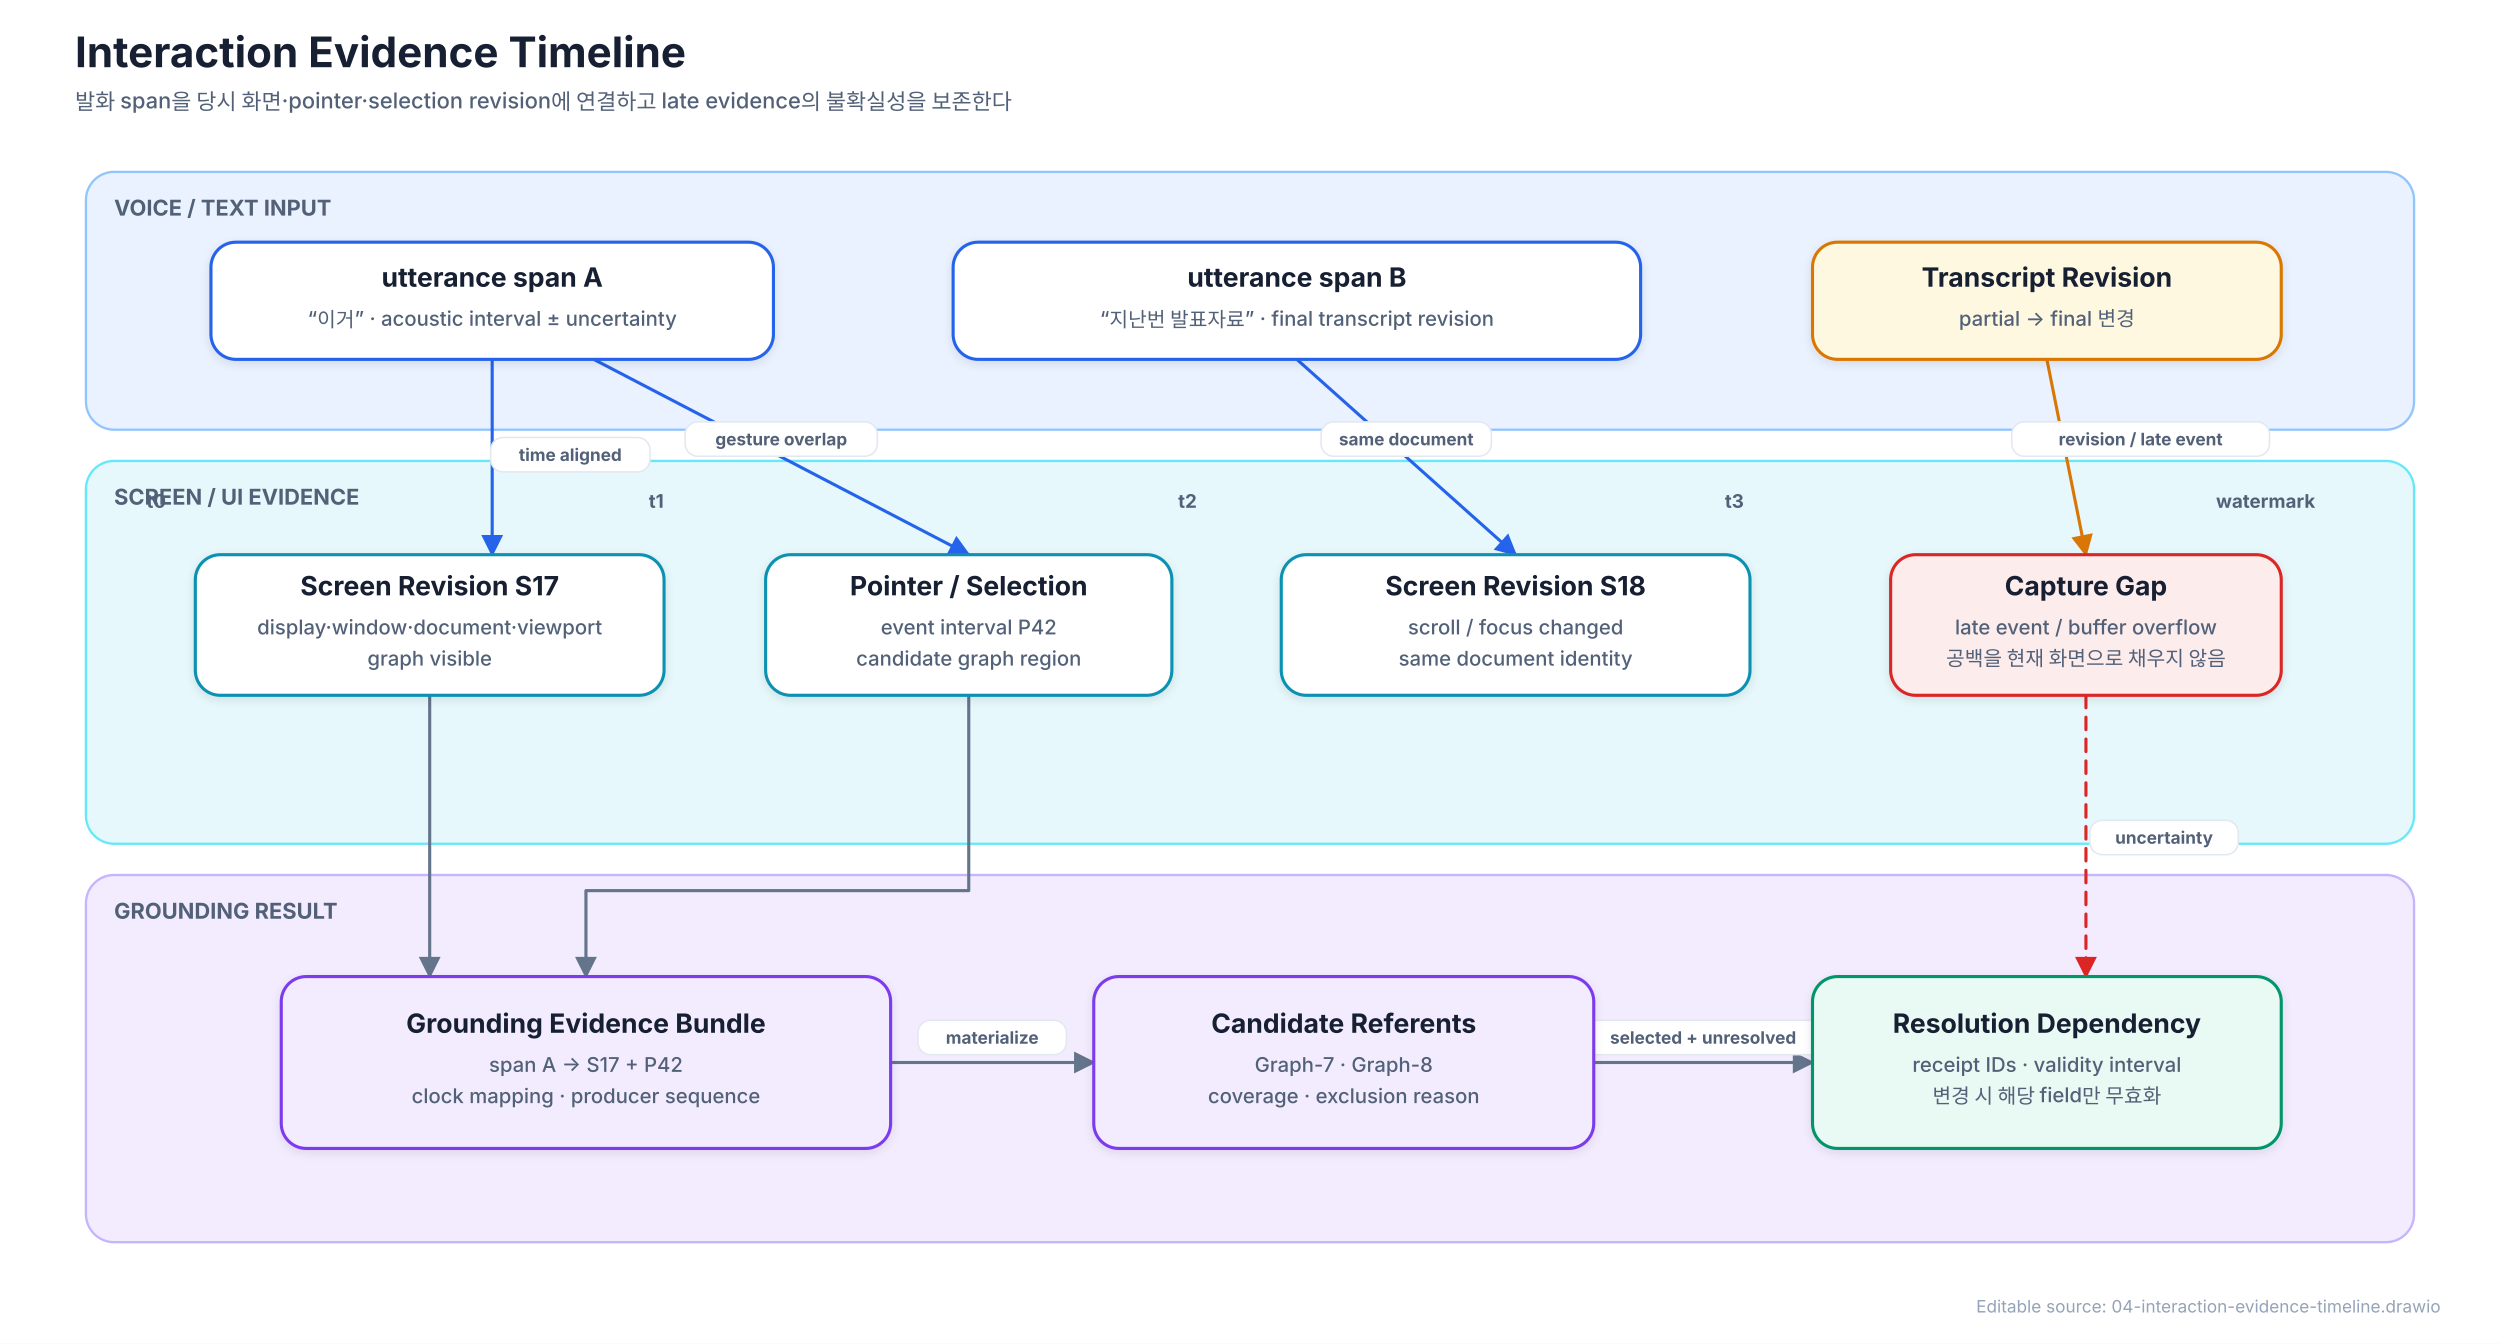
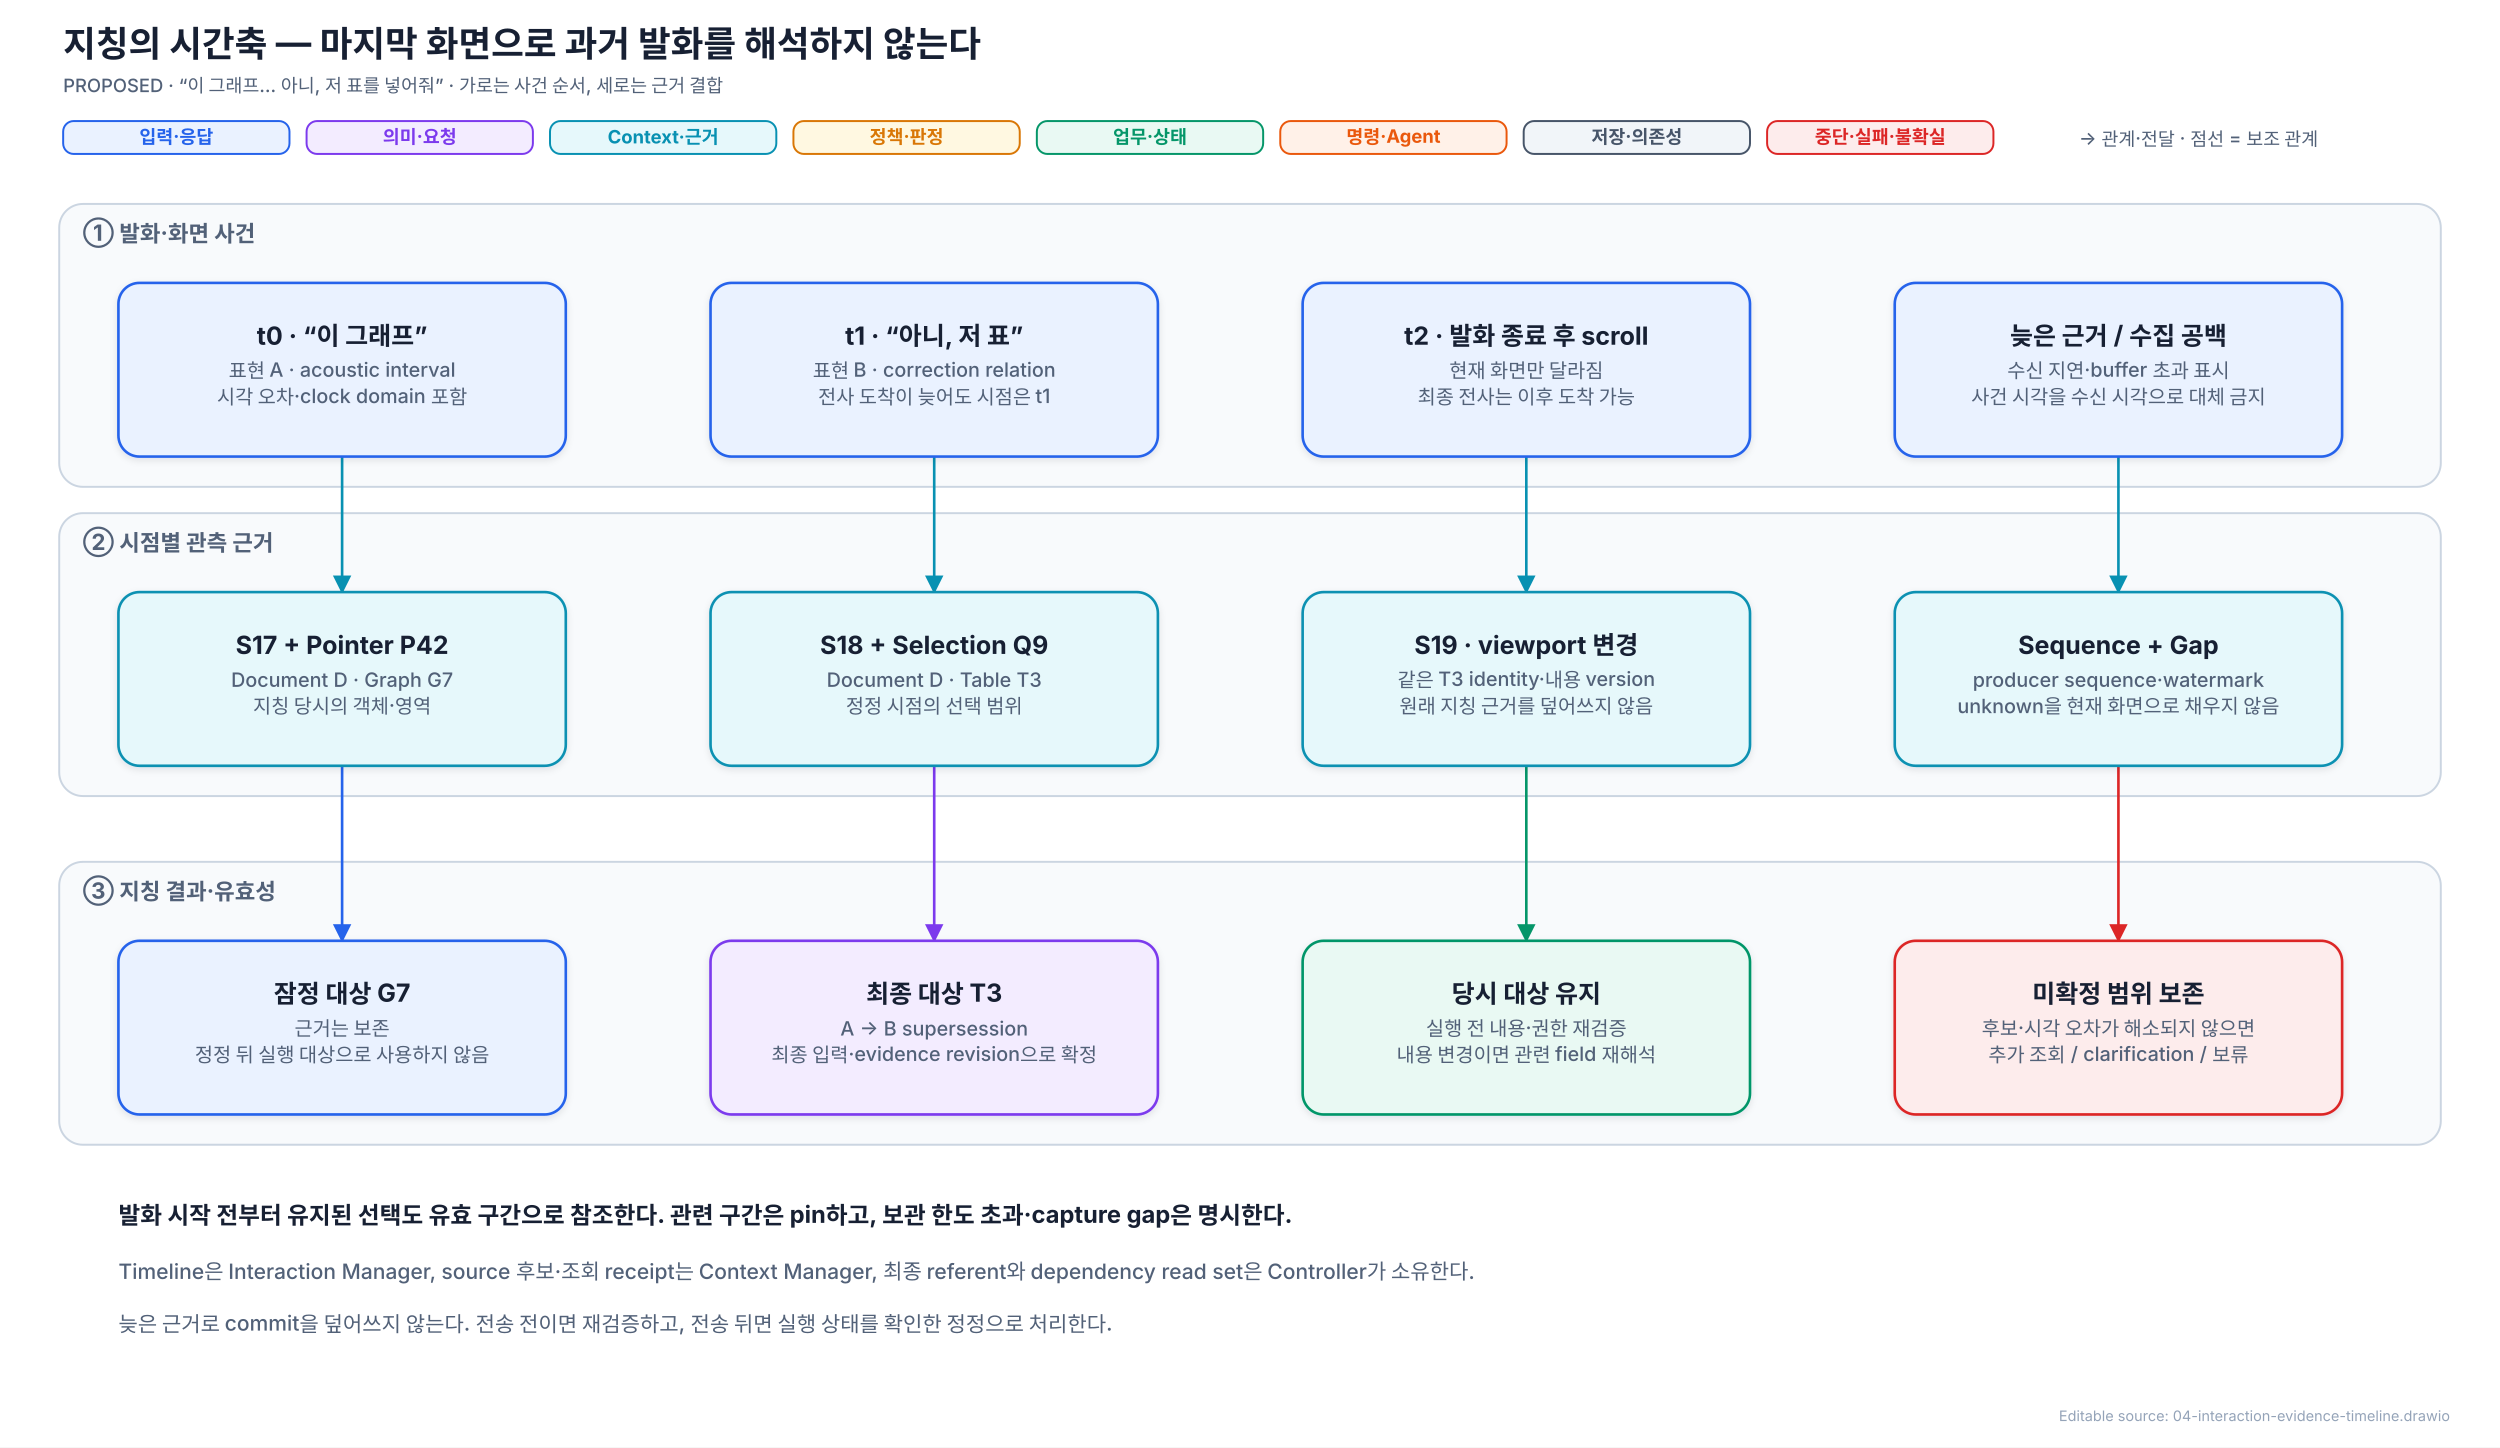
- <svg xmlns="http://www.w3.org/2000/svg" width="1600" height="860" viewBox="0 0 1600 860" role="img" aria-labelledby="title desc">
+ <svg xmlns="http://www.w3.org/2000/svg" width="1900" height="1100" viewBox="0 0 1900 1100" role="img" aria-labelledby="title desc">
  <defs>
    <marker id="arrow" viewBox="0 0 10 10" refX="9" refY="5" markerWidth="7" markerHeight="7" orient="auto-start-reverse">
      <path d="M 0 0 L 10 5 L 0 10 z" fill="#64748B" />
    </marker>
    <marker id="arrow-blue" viewBox="0 0 10 10" refX="9" refY="5" markerWidth="7" markerHeight="7" orient="auto-start-reverse">
      <path d="M 0 0 L 10 5 L 0 10 z" fill="#2563EB" />
    </marker>
    <marker id="arrow-cyan" viewBox="0 0 10 10" refX="9" refY="5" markerWidth="7" markerHeight="7" orient="auto-start-reverse">
      <path d="M 0 0 L 10 5 L 0 10 z" fill="#0891B2" />
    </marker>
    <marker id="arrow-purple" viewBox="0 0 10 10" refX="9" refY="5" markerWidth="7" markerHeight="7" orient="auto-start-reverse">
      <path d="M 0 0 L 10 5 L 0 10 z" fill="#7C3AED" />
    </marker>
    <marker id="arrow-green" viewBox="0 0 10 10" refX="9" refY="5" markerWidth="7" markerHeight="7" orient="auto-start-reverse">
      <path d="M 0 0 L 10 5 L 0 10 z" fill="#059669" />
    </marker>
    <marker id="arrow-orange" viewBox="0 0 10 10" refX="9" refY="5" markerWidth="7" markerHeight="7" orient="auto-start-reverse">
      <path d="M 0 0 L 10 5 L 0 10 z" fill="#EA580C" />
    </marker>
    <marker id="arrow-amber" viewBox="0 0 10 10" refX="9" refY="5" markerWidth="7" markerHeight="7" orient="auto-start-reverse">
      <path d="M 0 0 L 10 5 L 0 10 z" fill="#D97706" />
    </marker>
    <marker id="arrow-gray" viewBox="0 0 10 10" refX="9" refY="5" markerWidth="7" markerHeight="7" orient="auto-start-reverse">
      <path d="M 0 0 L 10 5 L 0 10 z" fill="#475569" />
    </marker>
    <marker id="arrow-red" viewBox="0 0 10 10" refX="9" refY="5" markerWidth="7" markerHeight="7" orient="auto-start-reverse">
      <path d="M 0 0 L 10 5 L 0 10 z" fill="#DC2626" />
    </marker>
    <filter id="shadow" x="-10%" y="-10%" width="120%" height="140%">
      <feDropShadow dx="0" dy="2" stdDeviation="3" flood-color="#0F172A" flood-opacity="0.10" />
    </filter>
  </defs>
-   <rect width="1600" height="860" fill="#FFFFFF" />
-   <text x="48" y="43" font-family="Inter, Arial, sans-serif" font-size="27" font-weight="750" fill="#172033">Interaction Evidence Timeline</text>
-   <text x="48" y="70" font-family="Inter, Arial, sans-serif" font-size="14" font-weight="500" fill="#526178">발화 span을 당시 화면·pointer·selection revision에 연결하고 late evidence의 불확실성을 보존한다</text>
-   <rect x="55" y="110" width="1490" height="165" rx="18" fill="#EAF2FF" stroke="#93C5FD" stroke-width="1.5" />
-   <text x="73" y="138" font-family="Inter, Arial, sans-serif" font-size="14" font-weight="750" fill="#526178">VOICE / TEXT INPUT</text>
-   <rect x="55" y="295" width="1490" height="245" rx="18" fill="#E6F8FB" stroke="#67E8F9" stroke-width="1.5" />
-   <text x="73" y="323" font-family="Inter, Arial, sans-serif" font-size="14" font-weight="750" fill="#526178">SCREEN / UI EVIDENCE</text>
-   <rect x="55" y="560" width="1490" height="235" rx="18" fill="#F3ECFF" stroke="#C4B5FD" stroke-width="1.5" />
-   <text x="73" y="588" font-family="Inter, Arial, sans-serif" font-size="14" font-weight="750" fill="#526178">GROUNDING RESULT</text>
-   <polyline points="315,230 315,355" fill="none" stroke="#2563EB" stroke-width="2" stroke-linejoin="round" stroke-linecap="round" marker-end="url(#arrow-blue)" />
-   <rect x="314.0" y="280" width="102" height="22" rx="8" fill="#FFFFFF" stroke="#E2E8F0" />
-   <text x="365" y="295" text-anchor="middle" font-family="Inter, Arial, sans-serif" font-size="11" font-weight="650" fill="#526178">time aligned</text>
-   <polyline points="380,230 620,355" fill="none" stroke="#2563EB" stroke-width="2" stroke-linejoin="round" stroke-linecap="round" marker-end="url(#arrow-blue)" />
-   <rect x="438.5" y="270" width="123" height="22" rx="8" fill="#FFFFFF" stroke="#E2E8F0" />
-   <text x="500" y="285" text-anchor="middle" font-family="Inter, Arial, sans-serif" font-size="11" font-weight="650" fill="#526178">gesture overlap</text>
-   <polyline points="830,230 970,355" fill="none" stroke="#2563EB" stroke-width="2" stroke-linejoin="round" stroke-linecap="round" marker-end="url(#arrow-blue)" />
-   <rect x="845.5" y="270" width="109" height="22" rx="8" fill="#FFFFFF" stroke="#E2E8F0" />
-   <text x="900" y="285" text-anchor="middle" font-family="Inter, Arial, sans-serif" font-size="11" font-weight="650" fill="#526178">same document</text>
-   <polyline points="1310,230 1335,355" fill="none" stroke="#D97706" stroke-width="2" stroke-linejoin="round" stroke-linecap="round" marker-end="url(#arrow-amber)" />
-   <rect x="1287.5" y="270" width="165" height="22" rx="8" fill="#FFFFFF" stroke="#E2E8F0" />
-   <text x="1370" y="285" text-anchor="middle" font-family="Inter, Arial, sans-serif" font-size="11" font-weight="650" fill="#526178">revision / late event</text>
-   <polyline points="275,445 275,625" fill="none" stroke="#64748B" stroke-width="2" stroke-linejoin="round" stroke-linecap="round" marker-end="url(#arrow)" />
-   <polyline points="620,445 620,570 375,570 375,625" fill="none" stroke="#64748B" stroke-width="2" stroke-linejoin="round" stroke-linecap="round" marker-end="url(#arrow)" />
-   <polyline points="570,680 700,680" fill="none" stroke="#64748B" stroke-width="2" stroke-linejoin="round" stroke-linecap="round" marker-end="url(#arrow)" />
-   <rect x="587.5" y="653" width="95" height="22" rx="8" fill="#FFFFFF" stroke="#E2E8F0" />
-   <text x="635" y="668" text-anchor="middle" font-family="Inter, Arial, sans-serif" font-size="11" font-weight="650" fill="#526178">materialize</text>
-   <polyline points="1020,680 1160,680" fill="none" stroke="#64748B" stroke-width="2" stroke-linejoin="round" stroke-linecap="round" marker-end="url(#arrow)" />
-   <rect x="1007.5" y="653" width="165" height="22" rx="8" fill="#FFFFFF" stroke="#E2E8F0" />
-   <text x="1090" y="668" text-anchor="middle" font-family="Inter, Arial, sans-serif" font-size="11" font-weight="650" fill="#526178">selected + unresolved</text>
-   <polyline points="1335,445 1335,625" fill="none" stroke="#DC2626" stroke-width="2" stroke-linejoin="round" stroke-linecap="round" marker-end="url(#arrow-red)" stroke-dasharray="8 6" />
-   <rect x="1337.5" y="525" width="95" height="22" rx="8" fill="#FFFFFF" stroke="#E2E8F0" />
-   <text x="1385" y="540" text-anchor="middle" font-family="Inter, Arial, sans-serif" font-size="11" font-weight="650" fill="#526178">uncertainty</text>
-   <rect x="135" y="155" width="360" height="75" rx="16" fill="#FFFFFF" stroke="#2563EB" stroke-width="2" filter="url(#shadow)" />
+   <rect width="1900" height="1100" fill="#FFFFFF" />
+   <text x="48" y="43" font-family="Inter, Arial, sans-serif" font-size="27" font-weight="750" fill="#172033">지칭의 시간축 — 마지막 화면으로 과거 발화를 해석하지 않는다</text>
+   <text x="48" y="70" font-family="Inter, Arial, sans-serif" font-size="14" font-weight="500" fill="#526178">PROPOSED · “이 그래프… 아니, 저 표를 넣어줘” · 가로는 사건 순서, 세로는 근거 결합</text>
+   <rect x="45" y="155" width="1810" height="215" rx="18" fill="#F8FAFC" stroke="#CBD5E1" stroke-width="1.5" />
+   <text x="63" y="183" font-family="Inter, Arial, sans-serif" font-size="17" font-weight="750" fill="#526178">① 발화·화면 사건</text>
+   <rect x="45" y="390" width="1810" height="215" rx="18" fill="#F8FAFC" stroke="#CBD5E1" stroke-width="1.5" />
+   <text x="63" y="418" font-family="Inter, Arial, sans-serif" font-size="17" font-weight="750" fill="#526178">② 시점별 관측 근거</text>
+   <rect x="45" y="655" width="1810" height="215" rx="18" fill="#F8FAFC" stroke="#CBD5E1" stroke-width="1.5" />
+   <text x="63" y="683" font-family="Inter, Arial, sans-serif" font-size="17" font-weight="750" fill="#526178">③ 지칭 결과·유효성</text>
+   <polyline points="260.0,347 260.0,450" fill="none" stroke="#0891B2" stroke-width="2" stroke-linejoin="round" stroke-linecap="round" marker-end="url(#arrow-cyan)" />
+   <polyline points="260.0,582 260.0,715" fill="none" stroke="#2563EB" stroke-width="2" stroke-linejoin="round" stroke-linecap="round" marker-end="url(#arrow-blue)" />
+   <polyline points="710.0,347 710.0,450" fill="none" stroke="#0891B2" stroke-width="2" stroke-linejoin="round" stroke-linecap="round" marker-end="url(#arrow-cyan)" />
+   <polyline points="710.0,582 710.0,715" fill="none" stroke="#7C3AED" stroke-width="2" stroke-linejoin="round" stroke-linecap="round" marker-end="url(#arrow-purple)" />
+   <polyline points="1160.0,347 1160.0,450" fill="none" stroke="#0891B2" stroke-width="2" stroke-linejoin="round" stroke-linecap="round" marker-end="url(#arrow-cyan)" />
+   <polyline points="1160.0,582 1160.0,715" fill="none" stroke="#059669" stroke-width="2" stroke-linejoin="round" stroke-linecap="round" marker-end="url(#arrow-green)" />
+   <polyline points="1610.0,347 1610.0,450" fill="none" stroke="#0891B2" stroke-width="2" stroke-linejoin="round" stroke-linecap="round" marker-end="url(#arrow-cyan)" />
+   <polyline points="1610.0,582 1610.0,715" fill="none" stroke="#DC2626" stroke-width="2" stroke-linejoin="round" stroke-linecap="round" marker-end="url(#arrow-red)" />
+   <rect x="90" y="215" width="340" height="132" rx="16" fill="#EAF2FF" stroke="#2563EB" stroke-width="2" filter="url(#shadow)" />
  <g font-family="Inter, Arial, sans-serif">
-     <text x="315.0" y="183.5" text-anchor="middle" font-size="17" font-weight="700" fill="#172033">utterance span A</text>
-     <text x="315.0" y="208.5" text-anchor="middle" font-size="13" font-weight="500" fill="#526178">“이거” · acoustic interval ± uncertainty</text>
+     <text x="260.0" y="262.0" text-anchor="middle" font-size="19" font-weight="700" fill="#172033">t0 · “이 그래프”</text>
+     <text x="260.0" y="287.0" text-anchor="middle" font-size="15" font-weight="500" fill="#526178">표현 A · acoustic interval</text>
+     <text x="260.0" y="307.0" text-anchor="middle" font-size="15" font-weight="500" fill="#526178">시각 오차·clock domain 포함</text>
  </g>
-   <rect x="610" y="155" width="440" height="75" rx="16" fill="#FFFFFF" stroke="#2563EB" stroke-width="2" filter="url(#shadow)" />
+   <rect x="90" y="450" width="340" height="132" rx="16" fill="#E6F8FB" stroke="#0891B2" stroke-width="2" filter="url(#shadow)" />
  <g font-family="Inter, Arial, sans-serif">
-     <text x="830.0" y="183.5" text-anchor="middle" font-size="17" font-weight="700" fill="#172033">utterance span B</text>
-     <text x="830.0" y="208.5" text-anchor="middle" font-size="13" font-weight="500" fill="#526178">“지난번 발표자료” · final transcript revision</text>
+     <text x="260.0" y="497.0" text-anchor="middle" font-size="19" font-weight="700" fill="#172033">S17 + Pointer P42</text>
+     <text x="260.0" y="522.0" text-anchor="middle" font-size="15" font-weight="500" fill="#526178">Document D · Graph G7</text>
+     <text x="260.0" y="542.0" text-anchor="middle" font-size="15" font-weight="500" fill="#526178">지칭 당시의 객체·영역</text>
  </g>
-   <rect x="1160" y="155" width="300" height="75" rx="16" fill="#FFF8E1" stroke="#D97706" stroke-width="2" filter="url(#shadow)" />
+   <rect x="90" y="715" width="340" height="132" rx="16" fill="#EAF2FF" stroke="#2563EB" stroke-width="2" filter="url(#shadow)" />
  <g font-family="Inter, Arial, sans-serif">
-     <text x="1310.0" y="183.5" text-anchor="middle" font-size="17" font-weight="700" fill="#172033">Transcript Revision</text>
-     <text x="1310.0" y="208.5" text-anchor="middle" font-size="13" font-weight="500" fill="#526178">partial → final 변경</text>
+     <text x="260.0" y="762.0" text-anchor="middle" font-size="19" font-weight="700" fill="#172033">잠정 대상 G7</text>
+     <text x="260.0" y="787.0" text-anchor="middle" font-size="15" font-weight="500" fill="#526178">근거는 보존</text>
+     <text x="260.0" y="807.0" text-anchor="middle" font-size="15" font-weight="500" fill="#526178">정정 뒤 실행 대상으로 사용하지 않음</text>
  </g>
-   <rect x="125" y="355" width="300" height="90" rx="16" fill="#FFFFFF" stroke="#0891B2" stroke-width="2" filter="url(#shadow)" />
+   <rect x="540" y="215" width="340" height="132" rx="16" fill="#EAF2FF" stroke="#2563EB" stroke-width="2" filter="url(#shadow)" />
  <g font-family="Inter, Arial, sans-serif">
-     <text x="275.0" y="381.0" text-anchor="middle" font-size="17" font-weight="700" fill="#172033">Screen Revision S17</text>
-     <text x="275.0" y="406.0" text-anchor="middle" font-size="13" font-weight="500" fill="#526178">display·window·document·viewport</text>
-     <text x="275.0" y="426.0" text-anchor="middle" font-size="13" font-weight="500" fill="#526178">graph visible</text>
+     <text x="710.0" y="262.0" text-anchor="middle" font-size="19" font-weight="700" fill="#172033">t1 · “아니, 저 표”</text>
+     <text x="710.0" y="287.0" text-anchor="middle" font-size="15" font-weight="500" fill="#526178">표현 B · correction relation</text>
+     <text x="710.0" y="307.0" text-anchor="middle" font-size="15" font-weight="500" fill="#526178">전사 도착이 늦어도 시점은 t1</text>
  </g>
-   <rect x="490" y="355" width="260" height="90" rx="16" fill="#FFFFFF" stroke="#0891B2" stroke-width="2" filter="url(#shadow)" />
+   <rect x="540" y="450" width="340" height="132" rx="16" fill="#E6F8FB" stroke="#0891B2" stroke-width="2" filter="url(#shadow)" />
  <g font-family="Inter, Arial, sans-serif">
-     <text x="620.0" y="381.0" text-anchor="middle" font-size="17" font-weight="700" fill="#172033">Pointer / Selection</text>
-     <text x="620.0" y="406.0" text-anchor="middle" font-size="13" font-weight="500" fill="#526178">event interval P42</text>
-     <text x="620.0" y="426.0" text-anchor="middle" font-size="13" font-weight="500" fill="#526178">candidate graph region</text>
+     <text x="710.0" y="497.0" text-anchor="middle" font-size="19" font-weight="700" fill="#172033">S18 + Selection Q9</text>
+     <text x="710.0" y="522.0" text-anchor="middle" font-size="15" font-weight="500" fill="#526178">Document D · Table T3</text>
+     <text x="710.0" y="542.0" text-anchor="middle" font-size="15" font-weight="500" fill="#526178">정정 시점의 선택 범위</text>
  </g>
-   <rect x="820" y="355" width="300" height="90" rx="16" fill="#FFFFFF" stroke="#0891B2" stroke-width="2" filter="url(#shadow)" />
+   <rect x="540" y="715" width="340" height="132" rx="16" fill="#F3ECFF" stroke="#7C3AED" stroke-width="2" filter="url(#shadow)" />
  <g font-family="Inter, Arial, sans-serif">
-     <text x="970.0" y="381.0" text-anchor="middle" font-size="17" font-weight="700" fill="#172033">Screen Revision S18</text>
-     <text x="970.0" y="406.0" text-anchor="middle" font-size="13" font-weight="500" fill="#526178">scroll / focus changed</text>
-     <text x="970.0" y="426.0" text-anchor="middle" font-size="13" font-weight="500" fill="#526178">same document identity</text>
+     <text x="710.0" y="762.0" text-anchor="middle" font-size="19" font-weight="700" fill="#172033">최종 대상 T3</text>
+     <text x="710.0" y="787.0" text-anchor="middle" font-size="15" font-weight="500" fill="#526178">A → B supersession</text>
+     <text x="710.0" y="807.0" text-anchor="middle" font-size="15" font-weight="500" fill="#526178">최종 입력·evidence revision으로 확정</text>
  </g>
-   <rect x="1210" y="355" width="250" height="90" rx="16" fill="#FDECEC" stroke="#DC2626" stroke-width="2" filter="url(#shadow)" />
+   <rect x="990" y="215" width="340" height="132" rx="16" fill="#EAF2FF" stroke="#2563EB" stroke-width="2" filter="url(#shadow)" />
  <g font-family="Inter, Arial, sans-serif">
-     <text x="1335.0" y="381.0" text-anchor="middle" font-size="17" font-weight="700" fill="#172033">Capture Gap</text>
-     <text x="1335.0" y="406.0" text-anchor="middle" font-size="13" font-weight="500" fill="#526178">late event / buffer overflow</text>
-     <text x="1335.0" y="426.0" text-anchor="middle" font-size="13" font-weight="500" fill="#526178">공백을 현재 화면으로 채우지 않음</text>
+     <text x="1160.0" y="262.0" text-anchor="middle" font-size="19" font-weight="700" fill="#172033">t2 · 발화 종료 후 scroll</text>
+     <text x="1160.0" y="287.0" text-anchor="middle" font-size="15" font-weight="500" fill="#526178">현재 화면만 달라짐</text>
+     <text x="1160.0" y="307.0" text-anchor="middle" font-size="15" font-weight="500" fill="#526178">최종 전사는 이후 도착 가능</text>
  </g>
-   <rect x="180" y="625" width="390" height="110" rx="16" fill="#F3ECFF" stroke="#7C3AED" stroke-width="2" filter="url(#shadow)" />
+   <rect x="990" y="450" width="340" height="132" rx="16" fill="#E6F8FB" stroke="#0891B2" stroke-width="2" filter="url(#shadow)" />
  <g font-family="Inter, Arial, sans-serif">
-     <text x="375.0" y="661.0" text-anchor="middle" font-size="17" font-weight="700" fill="#172033">Grounding Evidence Bundle</text>
-     <text x="375.0" y="686.0" text-anchor="middle" font-size="13" font-weight="500" fill="#526178">span A → S17 + P42</text>
-     <text x="375.0" y="706.0" text-anchor="middle" font-size="13" font-weight="500" fill="#526178">clock mapping · producer sequence</text>
+     <text x="1160.0" y="497.0" text-anchor="middle" font-size="19" font-weight="700" fill="#172033">S19 · viewport 변경</text>
+     <text x="1160.0" y="522.0" text-anchor="middle" font-size="15" font-weight="500" fill="#526178">같은 T3 identity·내용 version</text>
+     <text x="1160.0" y="542.0" text-anchor="middle" font-size="15" font-weight="500" fill="#526178">원래 지칭 근거를 덮어쓰지 않음</text>
  </g>
-   <rect x="700" y="625" width="320" height="110" rx="16" fill="#F3ECFF" stroke="#7C3AED" stroke-width="2" filter="url(#shadow)" />
+   <rect x="990" y="715" width="340" height="132" rx="16" fill="#E9F9F3" stroke="#059669" stroke-width="2" filter="url(#shadow)" />
  <g font-family="Inter, Arial, sans-serif">
-     <text x="860.0" y="661.0" text-anchor="middle" font-size="17" font-weight="700" fill="#172033">Candidate Referents</text>
-     <text x="860.0" y="686.0" text-anchor="middle" font-size="13" font-weight="500" fill="#526178">Graph-7 · Graph-8</text>
-     <text x="860.0" y="706.0" text-anchor="middle" font-size="13" font-weight="500" fill="#526178">coverage · exclusion reason</text>
+     <text x="1160.0" y="762.0" text-anchor="middle" font-size="19" font-weight="700" fill="#172033">당시 대상 유지</text>
+     <text x="1160.0" y="787.0" text-anchor="middle" font-size="15" font-weight="500" fill="#526178">실행 전 내용·권한 재검증</text>
+     <text x="1160.0" y="807.0" text-anchor="middle" font-size="15" font-weight="500" fill="#526178">내용 변경이면 관련 field 재해석</text>
  </g>
-   <rect x="1160" y="625" width="300" height="110" rx="16" fill="#E9F9F3" stroke="#059669" stroke-width="2" filter="url(#shadow)" />
+   <rect x="1440" y="215" width="340" height="132" rx="16" fill="#EAF2FF" stroke="#2563EB" stroke-width="2" filter="url(#shadow)" />
  <g font-family="Inter, Arial, sans-serif">
-     <text x="1310.0" y="661.0" text-anchor="middle" font-size="17" font-weight="700" fill="#172033">Resolution Dependency</text>
-     <text x="1310.0" y="686.0" text-anchor="middle" font-size="13" font-weight="500" fill="#526178">receipt IDs · validity interval</text>
-     <text x="1310.0" y="706.0" text-anchor="middle" font-size="13" font-weight="500" fill="#526178">변경 시 해당 field만 무효화</text>
+     <text x="1610.0" y="262.0" text-anchor="middle" font-size="19" font-weight="700" fill="#172033">늦은 근거 / 수집 공백</text>
+     <text x="1610.0" y="287.0" text-anchor="middle" font-size="15" font-weight="500" fill="#526178">수신 지연·buffer 초과 표시</text>
+     <text x="1610.0" y="307.0" text-anchor="middle" font-size="15" font-weight="500" fill="#526178">사건 시각을 수신 시각으로 대체 금지</text>
  </g>
-   <text x="100" y="325" text-anchor="middle" font-family="Inter, Arial, sans-serif" font-size="12" font-weight="700" fill="#526178">t0</text>
-   <text x="420" y="325" text-anchor="middle" font-family="Inter, Arial, sans-serif" font-size="12" font-weight="700" fill="#526178">t1</text>
-   <text x="760" y="325" text-anchor="middle" font-family="Inter, Arial, sans-serif" font-size="12" font-weight="700" fill="#526178">t2</text>
-   <text x="1110" y="325" text-anchor="middle" font-family="Inter, Arial, sans-serif" font-size="12" font-weight="700" fill="#526178">t3</text>
-   <text x="1450" y="325" text-anchor="middle" font-family="Inter, Arial, sans-serif" font-size="12" font-weight="700" fill="#526178">watermark</text>
-   <text x="1562" y="840" text-anchor="end" font-family="Inter, Arial, sans-serif" font-size="11" fill="#94A3B8">Editable source: 04-interaction-evidence-timeline.drawio</text>
+   <rect x="1440" y="450" width="340" height="132" rx="16" fill="#E6F8FB" stroke="#0891B2" stroke-width="2" filter="url(#shadow)" />
+   <g font-family="Inter, Arial, sans-serif">
+     <text x="1610.0" y="497.0" text-anchor="middle" font-size="19" font-weight="700" fill="#172033">Sequence + Gap</text>
+     <text x="1610.0" y="522.0" text-anchor="middle" font-size="15" font-weight="500" fill="#526178">producer sequence·watermark</text>
+     <text x="1610.0" y="542.0" text-anchor="middle" font-size="15" font-weight="500" fill="#526178">unknown을 현재 화면으로 채우지 않음</text>
+   </g>
+   <rect x="1440" y="715" width="340" height="132" rx="16" fill="#FDECEC" stroke="#DC2626" stroke-width="2" filter="url(#shadow)" />
+   <g font-family="Inter, Arial, sans-serif">
+     <text x="1610.0" y="762.0" text-anchor="middle" font-size="19" font-weight="700" fill="#172033">미확정 범위 보존</text>
+     <text x="1610.0" y="787.0" text-anchor="middle" font-size="15" font-weight="500" fill="#526178">후보·시각 오차가 해소되지 않으면</text>
+     <text x="1610.0" y="807.0" text-anchor="middle" font-size="15" font-weight="500" fill="#526178">추가 조회 / clarification / 보류</text>
+   </g>
+   <text x="1580" y="110" text-anchor="start" font-family="Inter, Arial, sans-serif" font-size="14" font-weight="500" fill="#526178">→ 관계·전달  ·  점선 = 보조 관계</text>
+   <text x="90" y="930" text-anchor="start" font-family="Inter, Arial, sans-serif" font-size="18" font-weight="700" fill="#172033">발화 시작 전부터 유지된 선택도 유효 구간으로 참조한다. 관련 구간은 pin하고, 보관 한도 초과·capture gap은 명시한다.</text>
+   <text x="90" y="972" text-anchor="start" font-family="Inter, Arial, sans-serif" font-size="16" font-weight="500" fill="#526178">Timeline은 Interaction Manager, source 후보·조회 receipt는 Context Manager, 최종 referent와 dependency read set은 Controller가 소유한다.</text>
+   <text x="90" y="1012" text-anchor="start" font-family="Inter, Arial, sans-serif" font-size="16" font-weight="500" fill="#526178">늦은 근거로 commit을 덮어쓰지 않는다. 전송 전이면 재검증하고, 전송 뒤면 실행 상태를 확인한 정정으로 처리한다.</text>
+   <rect x="48" y="92" width="172" height="25" rx="8" fill="#EAF2FF" stroke="#2563EB" stroke-width="1.5" />
+   <text x="134.0" y="109" text-anchor="middle" font-family="Inter, Arial, sans-serif" font-size="14" font-weight="700" fill="#2563EB">입력·응답</text>
+   <rect x="233" y="92" width="172" height="25" rx="8" fill="#F3ECFF" stroke="#7C3AED" stroke-width="1.5" />
+   <text x="319.0" y="109" text-anchor="middle" font-family="Inter, Arial, sans-serif" font-size="14" font-weight="700" fill="#7C3AED">의미·요청</text>
+   <rect x="418" y="92" width="172" height="25" rx="8" fill="#E6F8FB" stroke="#0891B2" stroke-width="1.5" />
+   <text x="504.0" y="109" text-anchor="middle" font-family="Inter, Arial, sans-serif" font-size="14" font-weight="700" fill="#0891B2">Context·근거</text>
+   <rect x="603" y="92" width="172" height="25" rx="8" fill="#FFF8E1" stroke="#D97706" stroke-width="1.5" />
+   <text x="689.0" y="109" text-anchor="middle" font-family="Inter, Arial, sans-serif" font-size="14" font-weight="700" fill="#D97706">정책·판정</text>
+   <rect x="788" y="92" width="172" height="25" rx="8" fill="#E9F9F3" stroke="#059669" stroke-width="1.5" />
+   <text x="874.0" y="109" text-anchor="middle" font-family="Inter, Arial, sans-serif" font-size="14" font-weight="700" fill="#059669">업무·상태</text>
+   <rect x="973" y="92" width="172" height="25" rx="8" fill="#FFF1E8" stroke="#EA580C" stroke-width="1.5" />
+   <text x="1059.0" y="109" text-anchor="middle" font-family="Inter, Arial, sans-serif" font-size="14" font-weight="700" fill="#EA580C">명령·Agent</text>
+   <rect x="1158" y="92" width="172" height="25" rx="8" fill="#F1F5F9" stroke="#475569" stroke-width="1.5" />
+   <text x="1244.0" y="109" text-anchor="middle" font-family="Inter, Arial, sans-serif" font-size="14" font-weight="700" fill="#475569">저장·의존성</text>
+   <rect x="1343" y="92" width="172" height="25" rx="8" fill="#FDECEC" stroke="#DC2626" stroke-width="1.5" />
+   <text x="1429.0" y="109" text-anchor="middle" font-family="Inter, Arial, sans-serif" font-size="14" font-weight="700" fill="#DC2626">중단·실패·불확실</text>
+   <text x="1862" y="1080" text-anchor="end" font-family="Inter, Arial, sans-serif" font-size="11" fill="#94A3B8">Editable source: 04-interaction-evidence-timeline.drawio</text>
</svg>
